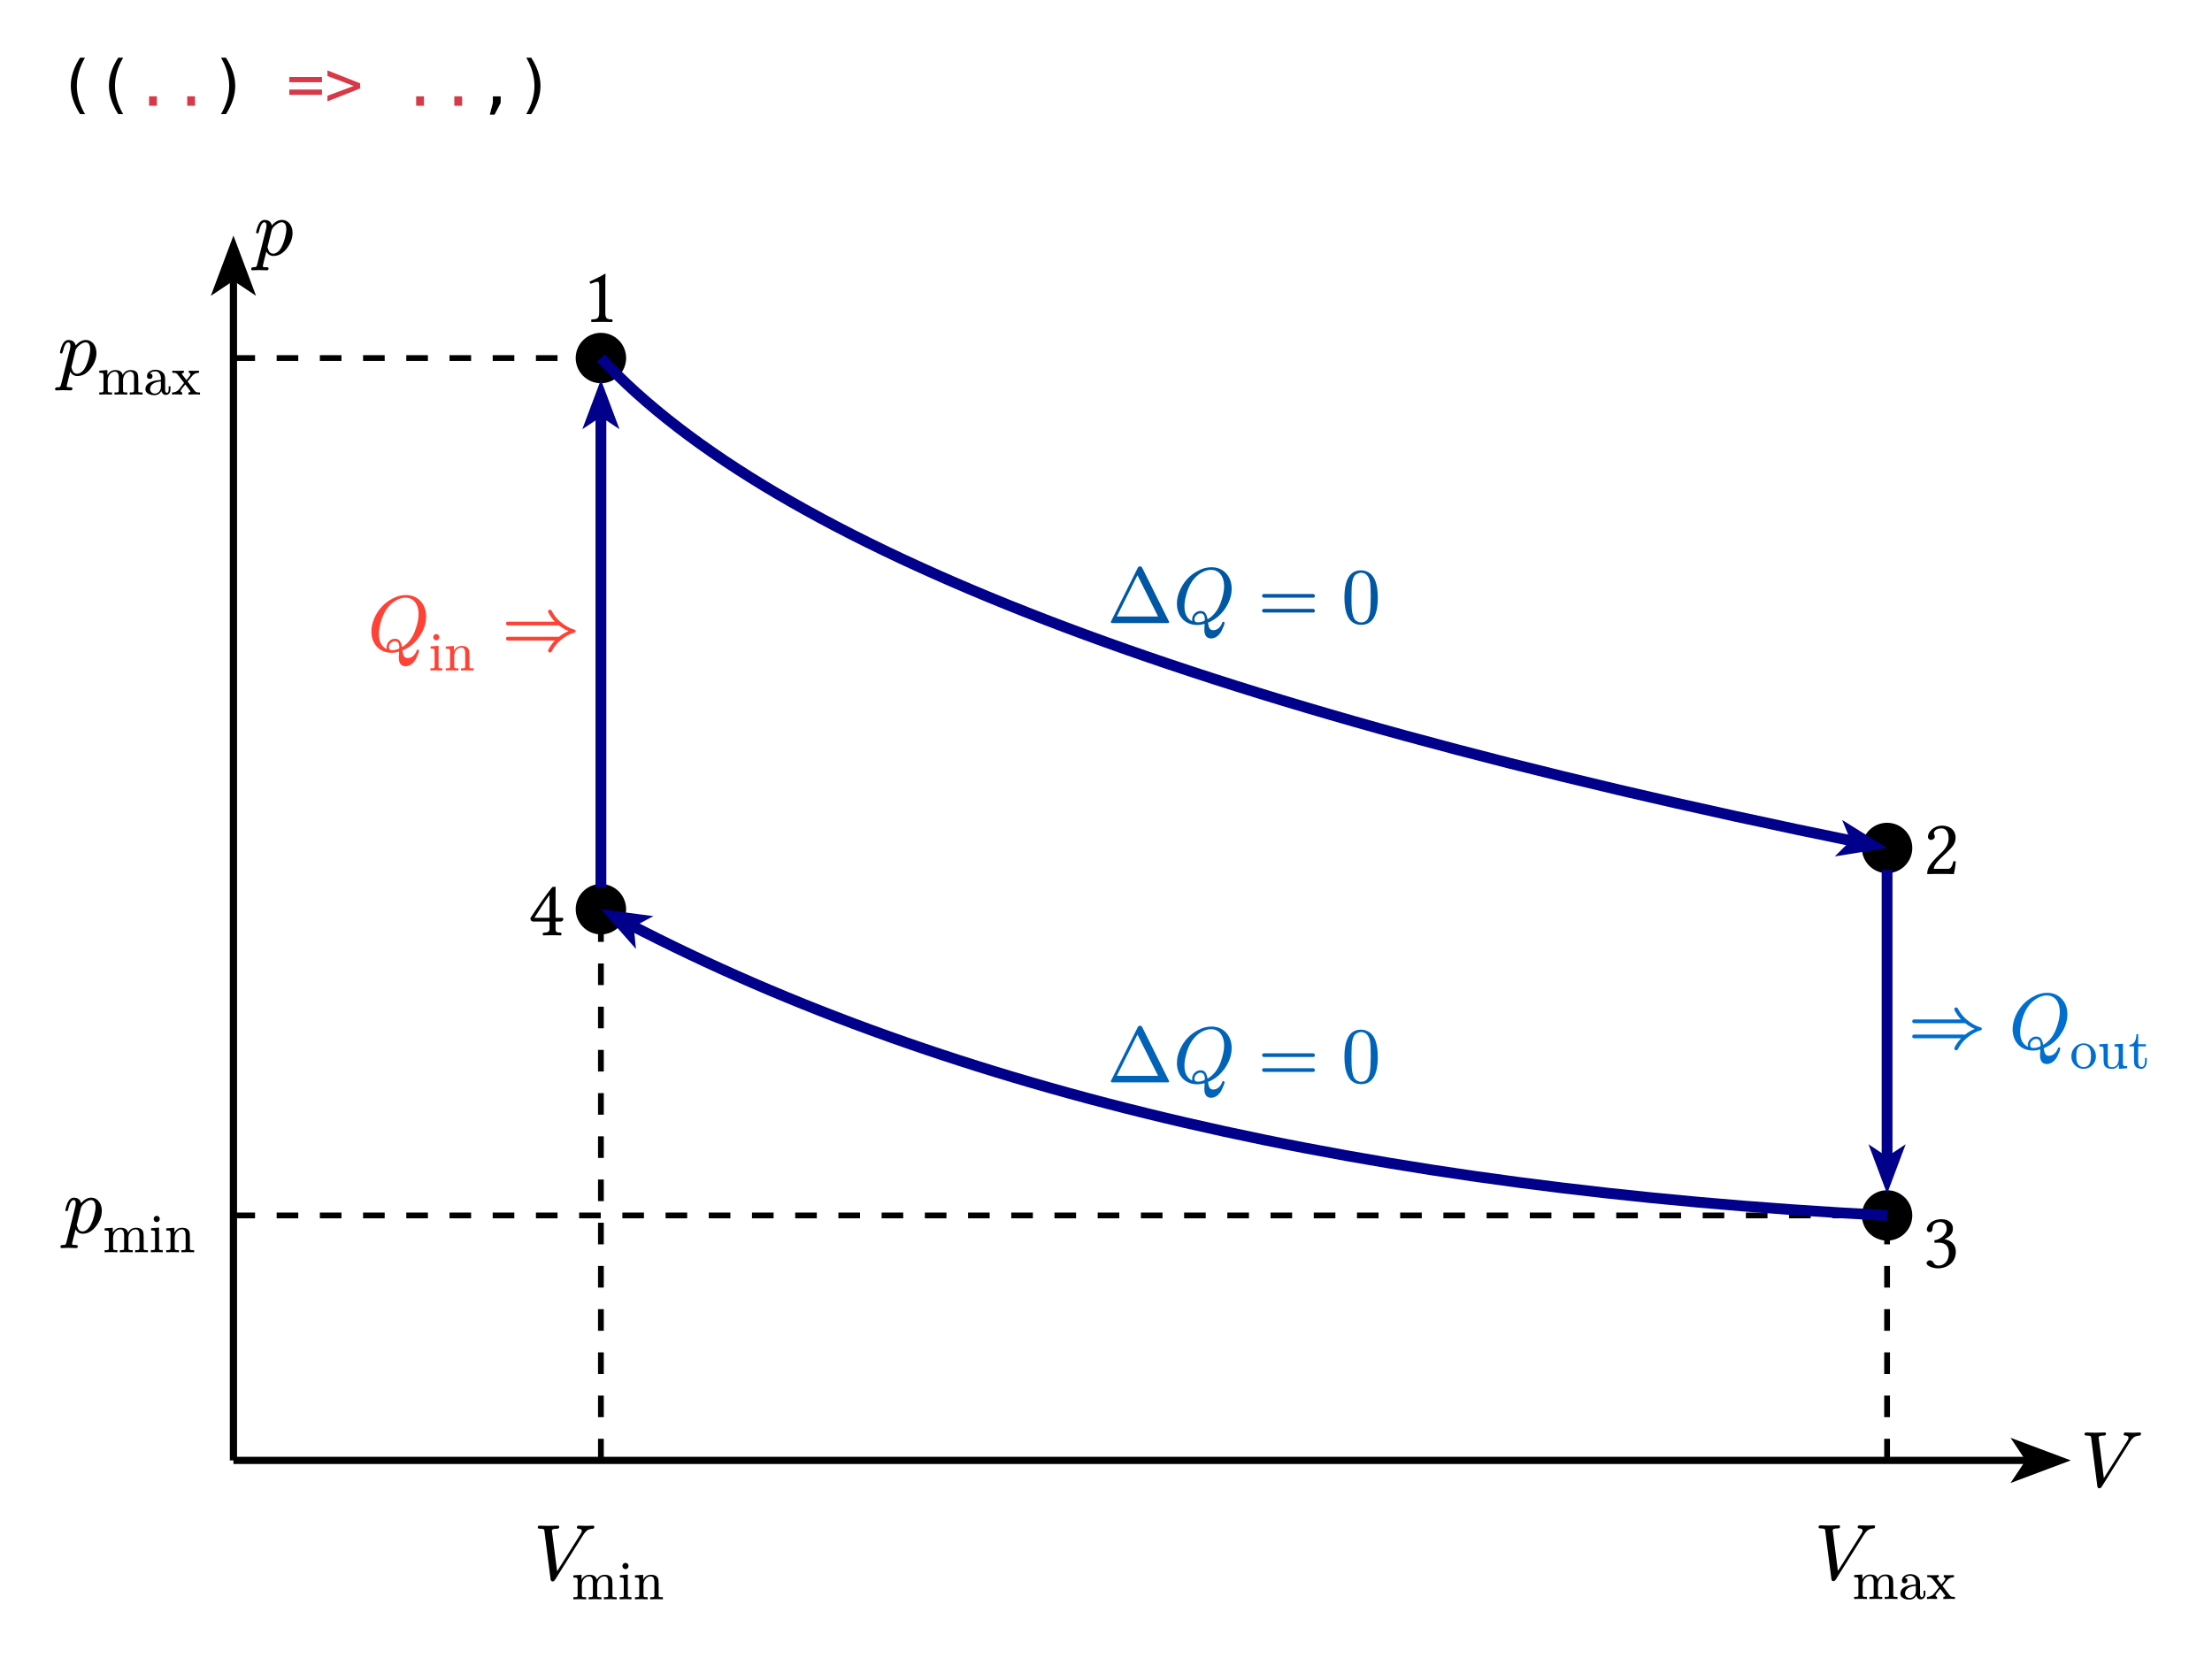
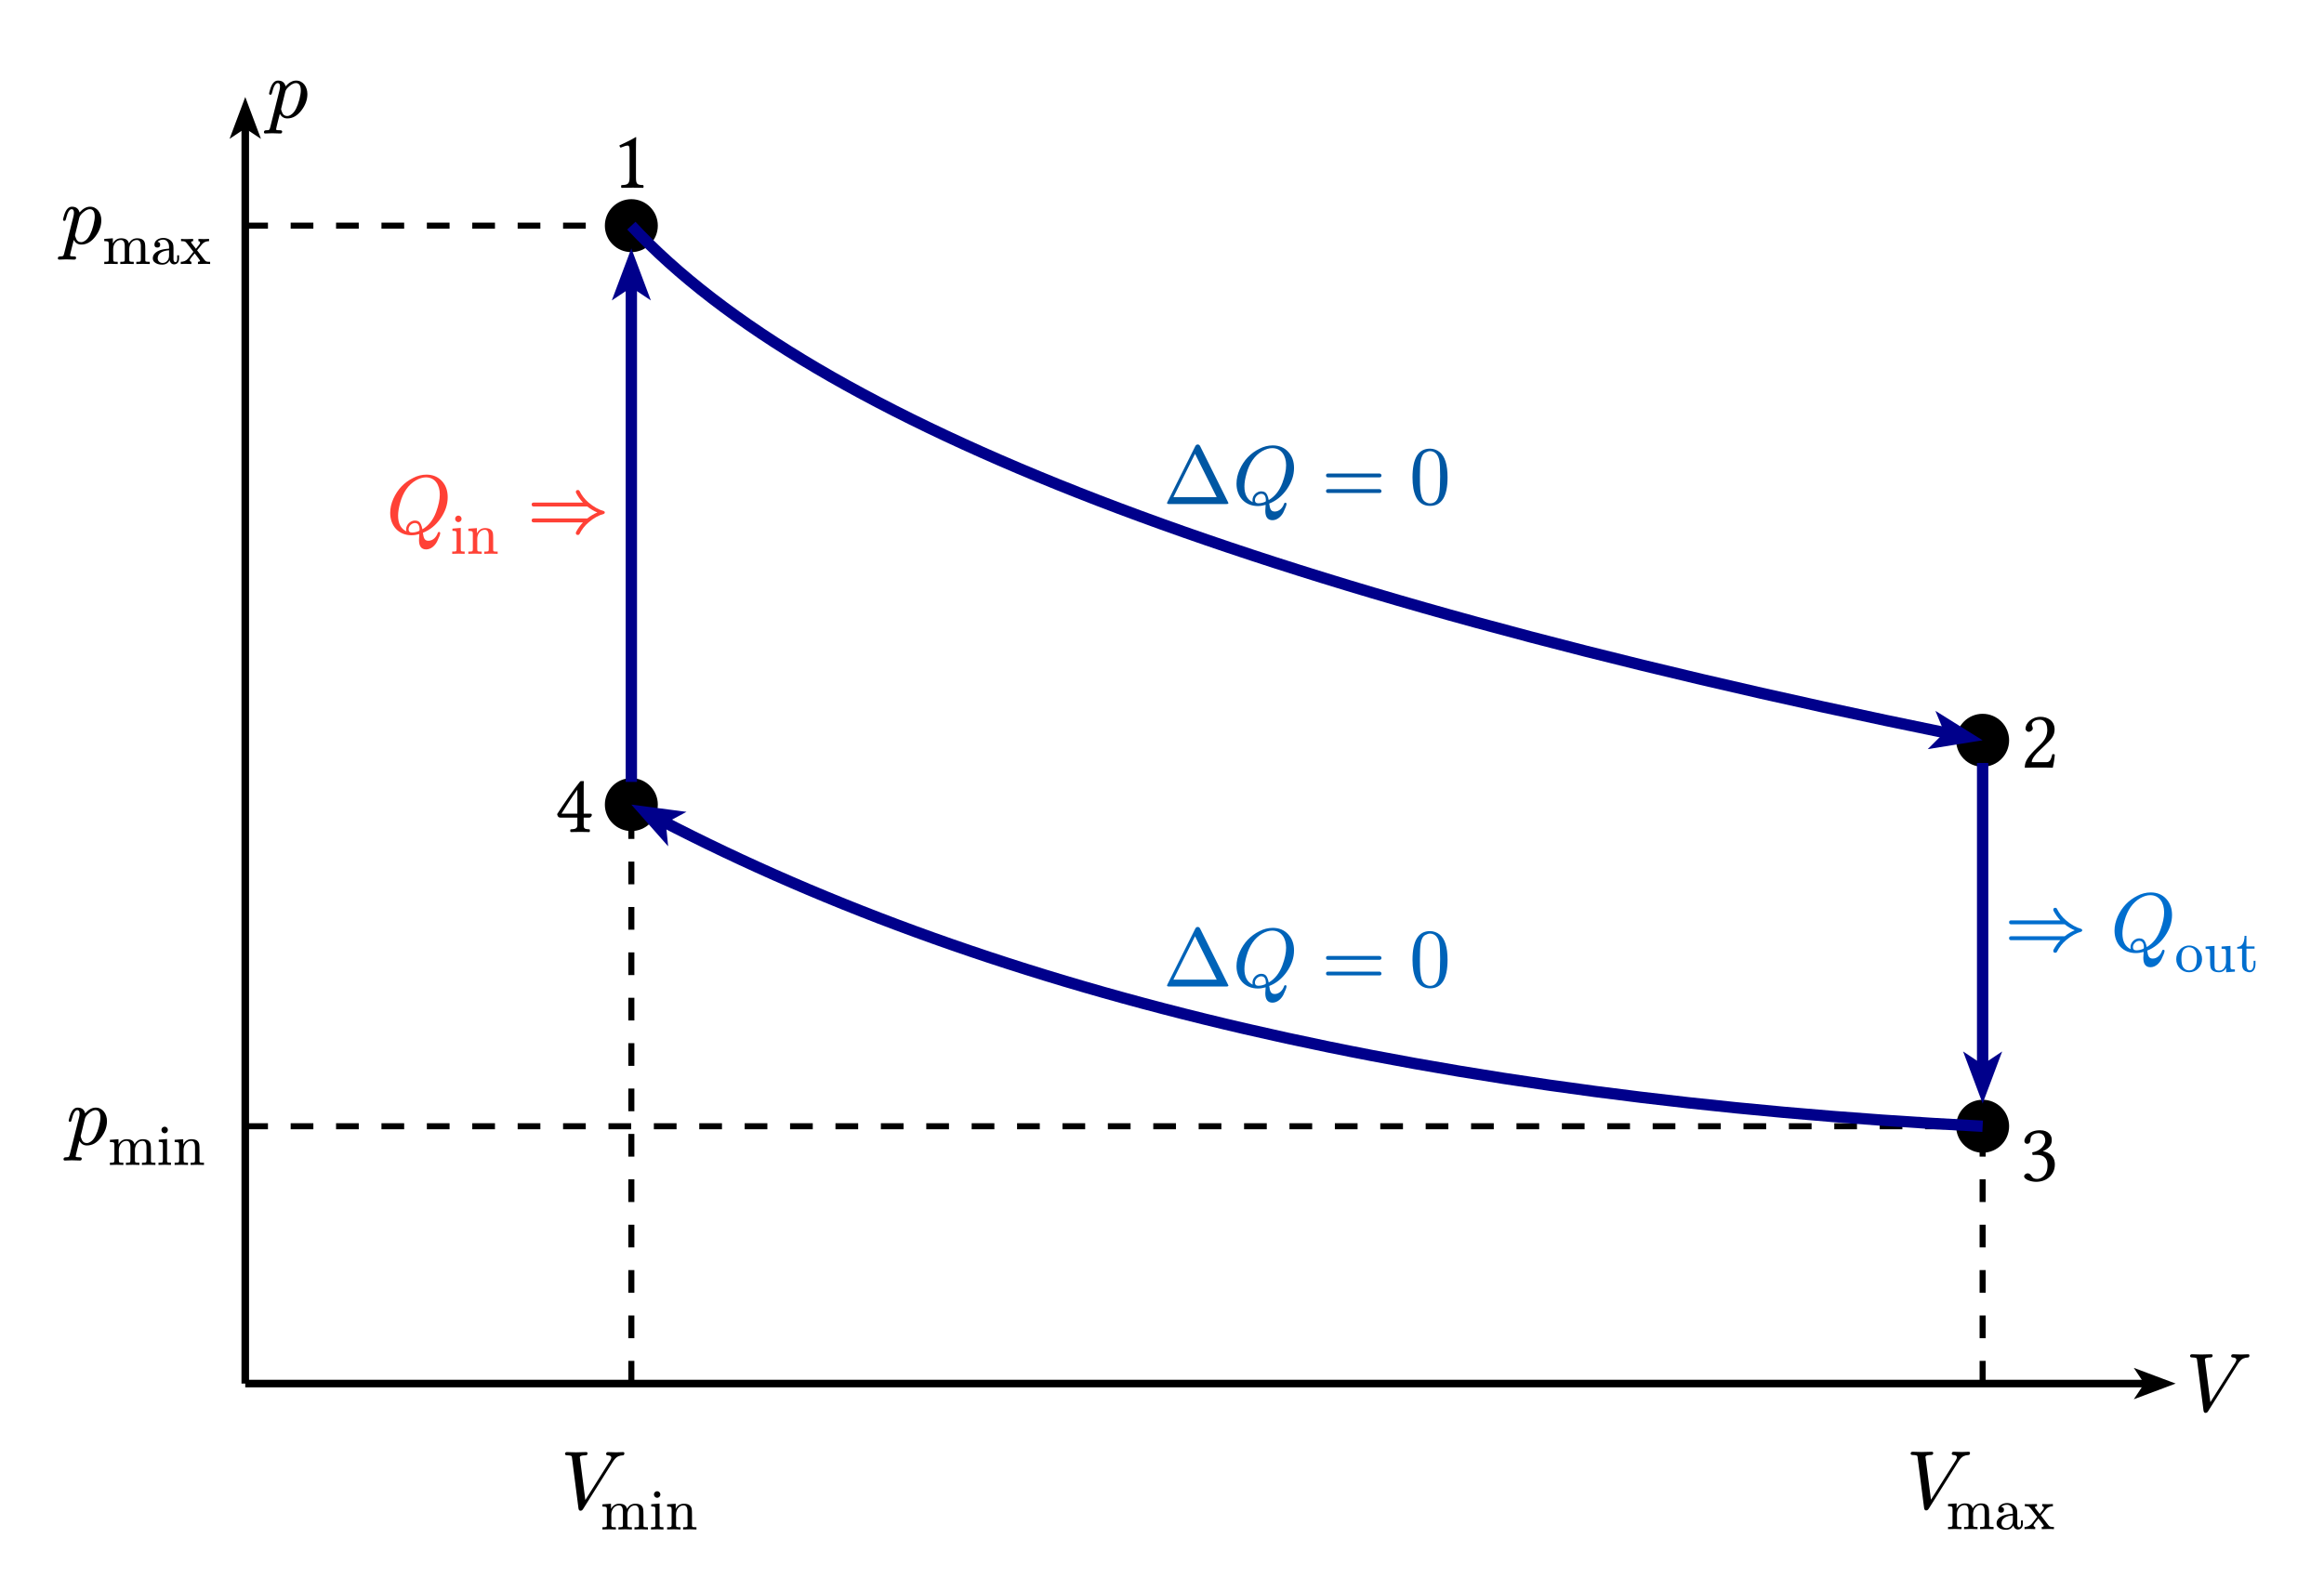
- <svg xmlns="http://www.w3.org/2000/svg" xmlns:xlink="http://www.w3.org/1999/xlink" width="409.51" height="306.825" viewBox="0 0 307.133 230.119">
-   <g transform="matrix(1 0 0 -1 8 14.686)">
-     <use xlink:href="#a" />
-     <use xlink:href="#a" x="5.298" />
+ <svg xmlns="http://www.w3.org/2000/svg" xmlns:xlink="http://www.w3.org/1999/xlink" width="409.51" height="280.31" viewBox="0 0 307.133 210.233">
+   <path fill="none" stroke="#000" d="M32.413 182.903V16.372" />
+   <path stroke="#000" d="m32.413 14.248-1.063 2.834 1.063-.709 1.063.71z" />
+   <path fill="none" d="M35.233 8h5.698v9.647h-5.698z" />
+   <use xlink:href="#a" transform="matrix(1 0 0 -1 35.233 15.513)" />
+   <path fill="none" stroke="#000" d="M32.413 182.902H283.98" />
+   <path stroke="#000" d="m286.107 182.902-2.835-1.063.709 1.063-.709 1.063z" />
+   <path fill="none" d="M288.816 179.025h8.767v7.755h-8.767z" />
+   <use xlink:href="#b" transform="matrix(1 0 0 -1 288.816 186.538)" />
+   <path fill="none" stroke="#000" stroke-dasharray="3 3" stroke-width=".8" d="M32.413 29.831h51.023m0 153.071V29.832" />
+   <path fill="none" d="M8 24.674h20.479v10.315H8z" />
+   <use xlink:href="#a" transform="matrix(1 0 0 -1 8 32.187)" />
+   <g transform="matrix(1 0 0 -1 13.533 34.904)">
+     <use xlink:href="#c" />
+     <use xlink:href="#d" x="6.414" />
+     <use xlink:href="#e" x="10.264" />
  </g>
-   <g fill="#d73948" transform="matrix(1 0 0 -1 18.596 14.686)">
-     <use xlink:href="#b" />
-     <use xlink:href="#b" x="5.298" />
+   <path fill="none" d="M74.054 191.96h18.765v10.23H74.054z" />
+   <use xlink:href="#b" transform="matrix(1 0 0 -1 74.054 199.473)" />
+   <g transform="matrix(1 0 0 -1 79.367 202.19)">
+     <use xlink:href="#c" />
+     <use xlink:href="#f" x="6.414" />
+     <use xlink:href="#g" x="8.555" />
  </g>
-   <use xlink:href="#c" transform="matrix(1 0 0 -1 29.192 14.686)" />
-   <g fill="#d73948" transform="matrix(1 0 0 -1 39.788 14.686)">
-     <use xlink:href="#d" />
-     <use xlink:href="#e" x="5.298" />
+   <path fill="none" stroke="#000" stroke-dasharray="3 3" stroke-width=".8" d="M32.413 148.886h229.606m0 34.016v-34.016" />
+   <path fill="none" d="M8.747 143.771h18.985v10.23H8.747z" />
+   <use xlink:href="#a" transform="matrix(1 0 0 -1 8.747 151.284)" />
+   <g transform="matrix(1 0 0 -1 14.28 154.001)">
+     <use xlink:href="#c" />
+     <use xlink:href="#f" x="6.414" />
+     <use xlink:href="#g" x="8.555" />
  </g>
-   <g fill="#d73948" transform="matrix(1 0 0 -1 55.682 14.686)">
-     <use xlink:href="#b" />
-     <use xlink:href="#b" x="5.298" />
+   <path fill="none" d="M251.89 191.918h20.258v10.315H251.89z" />
+   <use xlink:href="#b" transform="matrix(1 0 0 -1 251.89 199.431)" />
+   <g transform="matrix(1 0 0 -1 257.203 202.148)">
+     <use xlink:href="#c" />
+     <use xlink:href="#d" x="6.414" />
+     <use xlink:href="#e" x="10.264" />
  </g>
-   <g transform="matrix(1 0 0 -1 66.279 14.686)">
+   <path stroke="#000" d="M83.436 26.831c-1.655 0-3 1.345-3 3s1.345 3 3 3 3-1.344 3-3-1.344-3-3-3Zm178.583 68.032c-1.655 0-3 1.345-3 3s1.345 3 3 3 3-1.345 3-3-1.345-3-3-3Zm0 51.023c-1.655 0-3 1.345-3 3s1.345 3 3 3 3-1.344 3-3-1.345-3-3-3ZM83.436 103.367c-1.655 0-3 1.344-3 3s1.345 3 3 3 3-1.345 3-3-1.344-3-3-3Z" />
+   <path fill="none" d="M80.879 17.571h5.115v12.26h-5.115z" />
+   <use xlink:href="#h" transform="matrix(1 0 0 -1 80.879 24.81)" />
+   <path fill="none" d="M262.019 94.233h10.115v7.26h-10.115z" />
+   <use xlink:href="#i" transform="matrix(1 0 0 -1 267.019 101.47)" />
+   <path fill="none" d="M262.019 148.886h10.115v7.348h-10.115z" />
+   <use xlink:href="#j" transform="matrix(1 0 0 -1 267.019 156.124)" />
+   <path fill="none" d="M73.321 102.737h10.115v7.26H73.321z" />
+   <use xlink:href="#k" transform="matrix(1 0 0 -1 73.321 109.975)" />
+   <path fill="none" stroke="#00008b" stroke-width="1.5" d="M83.436 29.831q36.295 39.087 174.328 67.174" />
+   <path stroke="#00008b" stroke-width="1.5" d="m259.925 97.441-2.569-1.602.485 1.182-.905.902z" />
+   <path fill="none" d="M153.711 59.121h38.033v14.647h-38.033z" />
+   <use xlink:href="#l" fill="#0057a3" transform="matrix(1 0 0 -1 153.711 66.634)" />
+   <use xlink:href="#m" fill="#0057a3" transform="matrix(1 0 0 -1 162.874 66.634)" />
+   <use xlink:href="#n" fill="#0057a3" transform="matrix(1 0 0 -1 174.63 66.634)" />
+   <use xlink:href="#o" fill="#0057a3" transform="matrix(1 0 0 -1 186.244 66.634)" />
+   <path fill="none" stroke="#00008b" stroke-width="1.5" d="M262.019 100.863v40.762" />
+   <path stroke="#00008b" stroke-width="1.5" d="m262.019 143.75 1.063-2.834-1.063.709-1.063-.71z" />
+   <path fill="none" d="M264.854 118.217h34.279v10.315h-34.28z" />
+   <use xlink:href="#p" fill="#006ece" transform="matrix(1 0 0 -1 264.854 125.73)" />
+   <use xlink:href="#m" fill="#006ece" transform="matrix(1 0 0 -1 278.91 125.73)" />
+   <g fill="#006ece" transform="matrix(1 0 0 -1 287.39 128.447)">
+     <use xlink:href="#q" />
+     <use xlink:href="#r" x="3.85" />
+     <use xlink:href="#s" x="8.131" />
+   </g>
+   <path fill="none" stroke="#00008b" stroke-width="1.5" d="M262.019 148.886q-107.536-5.514-174.84-40.532" />
+   <path stroke="#00008b" stroke-width="1.5" d="m85.321 107.371 2.003 2.27-.126-1.27 1.125-.606z" />
+   <path fill="none" d="M153.711 122.9h38.033v14.648h-38.033z" />
+   <use xlink:href="#l" fill="#0063b8" transform="matrix(1 0 0 -1 153.711 130.414)" />
+   <use xlink:href="#m" fill="#0063b8" transform="matrix(1 0 0 -1 162.874 130.414)" />
+   <use xlink:href="#n" fill="#0063b8" transform="matrix(1 0 0 -1 174.63 130.414)" />
+   <use xlink:href="#o" fill="#0063b8" transform="matrix(1 0 0 -1 186.244 130.414)" />
+   <path fill="none" stroke="#00008b" stroke-width="1.5" d="M83.436 103.367V37.093" />
+   <path stroke="#00008b" stroke-width="1.5" d="m83.436 34.967-1.063 2.835 1.063-.709 1.063.709z" />
+   <path fill="none" d="M51.027 62.984h29.575v10.23H51.027z" />
+   <use xlink:href="#m" fill="#ff4136" transform="matrix(1 0 0 -1 51.027 70.497)" />
+   <g fill="#ff4136" transform="matrix(1 0 0 -1 59.508 73.214)">
    <use xlink:href="#f" />
-     <use xlink:href="#c" x="5.298" />
+     <use xlink:href="#g" x="2.141" />
  </g>
-   <path fill="none" stroke="#000" d="M32.413 202.788V38.385" />
-   <path stroke="#000" d="m32.413 34.133-2.126 5.67 2.126-1.418 2.126 1.418z" />
-   <path fill="none" d="M35.233 27.886h5.698v9.647h-5.698z" />
-   <use xlink:href="#g" transform="matrix(1 0 0 -1 35.233 35.399)" />
-   <path fill="none" stroke="#000" d="M32.413 202.788h249.442" />
-   <path stroke="#000" d="m286.107 202.788-5.67-2.126 1.418 2.126-1.418 2.126z" />
-   <path fill="none" d="M288.816 198.91h8.767v7.756h-8.767z" />
-   <use xlink:href="#h" transform="matrix(1 0 0 -1 288.816 206.424)" />
-   <path fill="none" stroke="#000" stroke-dasharray="3 3" stroke-width=".8" d="M32.413 49.717h51.023m0 153.071V49.718" />
-   <path fill="none" d="M8 44.56h20.479v10.315H8z" />
-   <use xlink:href="#g" transform="matrix(1 0 0 -1 8 52.073)" />
-   <g transform="matrix(1 0 0 -1 13.533 54.79)">
-     <use xlink:href="#i" />
-     <use xlink:href="#j" x="6.414" />
-     <use xlink:href="#k" x="10.264" />
-   </g>
-   <path fill="none" d="M74.054 211.846h18.765v10.23H74.054z" />
-   <use xlink:href="#h" transform="matrix(1 0 0 -1 74.054 219.36)" />
-   <g transform="matrix(1 0 0 -1 79.367 222.076)">
-     <use xlink:href="#i" />
-     <use xlink:href="#l" x="6.414" />
-     <use xlink:href="#m" x="8.555" />
-   </g>
-   <path fill="none" stroke="#000" stroke-dasharray="3 3" stroke-width=".8" d="M32.413 168.772h229.606m0 34.016v-34.016" />
-   <path fill="none" d="M8.747 163.657h18.985v10.23H8.747z" />
-   <use xlink:href="#g" transform="matrix(1 0 0 -1 8.747 171.17)" />
-   <g transform="matrix(1 0 0 -1 14.28 173.887)">
-     <use xlink:href="#i" />
-     <use xlink:href="#l" x="6.414" />
-     <use xlink:href="#m" x="8.555" />
-   </g>
-   <path fill="none" d="M251.89 211.804h20.258v10.315H251.89z" />
-   <use xlink:href="#h" transform="matrix(1 0 0 -1 251.89 219.317)" />
-   <g transform="matrix(1 0 0 -1 257.203 222.034)">
-     <use xlink:href="#i" />
-     <use xlink:href="#j" x="6.414" />
-     <use xlink:href="#k" x="10.264" />
-   </g>
-   <path stroke="#000" d="M83.436 46.717c-1.655 0-3 1.345-3 3s1.345 3 3 3 3-1.344 3-3-1.344-3-3-3Zm178.583 68.032c-1.655 0-3 1.344-3 3s1.345 3 3 3 3-1.345 3-3-1.345-3-3-3Zm0 51.023c-1.655 0-3 1.345-3 3s1.345 3 3 3 3-1.344 3-3-1.345-3-3-3ZM83.436 123.253c-1.655 0-3 1.344-3 3s1.345 3 3 3 3-1.345 3-3-1.344-3-3-3Z" />
-   <path fill="none" d="M80.879 37.457h5.115v12.26h-5.115z" />
-   <use xlink:href="#n" transform="matrix(1 0 0 -1 80.879 44.695)" />
-   <path fill="none" d="M262.019 114.119h10.115v7.26h-10.115z" />
-   <use xlink:href="#o" transform="matrix(1 0 0 -1 267.019 121.357)" />
-   <path fill="none" d="M262.019 168.772h10.115v7.348h-10.115z" />
-   <use xlink:href="#p" transform="matrix(1 0 0 -1 267.019 176.01)" />
-   <path fill="none" d="M73.321 122.623h10.115v7.26H73.321z" />
-   <use xlink:href="#q" transform="matrix(1 0 0 -1 73.321 129.86)" />
-   <path fill="none" stroke="#00008b" stroke-width="1.5" d="M83.436 49.717q36.295 39.087 174.328 67.174" />
-   <path stroke="#00008b" stroke-width="1.5" d="m259.925 117.327-2.569-1.602.485 1.182-.905.902z" />
-   <path fill="none" d="M153.711 79.007h38.033v14.647h-38.033z" />
-   <use xlink:href="#r" fill="#0057a3" transform="matrix(1 0 0 -1 153.711 86.52)" />
-   <use xlink:href="#s" fill="#0057a3" transform="matrix(1 0 0 -1 162.874 86.52)" />
-   <use xlink:href="#t" fill="#0057a3" transform="matrix(1 0 0 -1 174.63 86.52)" />
-   <use xlink:href="#u" fill="#0057a3" transform="matrix(1 0 0 -1 186.244 86.52)" />
-   <path fill="none" stroke="#00008b" stroke-width="1.5" d="M262.019 120.749v40.761" />
-   <path stroke="#00008b" stroke-width="1.5" d="m262.019 163.636 1.063-2.834-1.063.708-1.063-.708z" />
-   <path fill="none" d="M264.854 138.103h34.279v10.315h-34.28z" />
-   <use xlink:href="#v" fill="#006ece" transform="matrix(1 0 0 -1 264.854 145.616)" />
-   <use xlink:href="#s" fill="#006ece" transform="matrix(1 0 0 -1 278.91 145.616)" />
-   <g fill="#006ece" transform="matrix(1 0 0 -1 287.39 148.333)">
-     <use xlink:href="#w" />
-     <use xlink:href="#x" x="3.85" />
-     <use xlink:href="#y" x="8.131" />
-   </g>
-   <path fill="none" stroke="#00008b" stroke-width="1.5" d="M262.019 168.772q-107.536-5.514-174.84-40.532" />
-   <path stroke="#00008b" stroke-width="1.5" d="m85.321 127.257 2.003 2.27-.126-1.27 1.125-.606z" />
-   <path fill="none" d="M153.711 142.787h38.033v14.647h-38.033z" />
-   <use xlink:href="#r" fill="#0063b8" transform="matrix(1 0 0 -1 153.711 150.3)" />
-   <use xlink:href="#s" fill="#0063b8" transform="matrix(1 0 0 -1 162.874 150.3)" />
-   <use xlink:href="#t" fill="#0063b8" transform="matrix(1 0 0 -1 174.63 150.3)" />
-   <use xlink:href="#u" fill="#0063b8" transform="matrix(1 0 0 -1 186.244 150.3)" />
-   <path fill="none" stroke="#00008b" stroke-width="1.5" d="M83.436 123.253V56.979" />
-   <path stroke="#00008b" stroke-width="1.5" d="m83.436 54.853-1.063 2.835 1.063-.709 1.063.709z" />
-   <path fill="none" d="M51.027 82.87h29.575V93.1H51.027z" />
-   <use xlink:href="#s" fill="#ff4136" transform="matrix(1 0 0 -1 51.027 90.383)" />
-   <g fill="#ff4136" transform="matrix(1 0 0 -1 59.508 93.1)">
-     <use xlink:href="#l" />
-     <use xlink:href="#m" x="2.141" />
-   </g>
-   <use xlink:href="#v" fill="#ff4136" transform="matrix(1 0 0 -1 69.602 90.383)" />
+   <use xlink:href="#p" fill="#ff4136" transform="matrix(1 0 0 -1 69.602 70.497)" />
  <defs>
    <symbol id="a" overflow="visible">
-       <path d="M3.803 6.677q-.572-.98-.853-1.953t-.282-1.961q0-.984.282-1.96.281-.975.853-1.963h-.688Q2.466-.138 2.148.83T1.83 2.763q0 .958.318 1.93.318.97.967 1.984z" />
+       <path d="M3.905 4.862c-.484 0-.946-.253-1.397-.759-.121.506-.462.759-1.001.759-.451 0-.781-.363-1.012-1.078-.11-.363-.165-.572-.165-.638 0-.099.055-.154.176-.154.055 0 .088.011.121.033a.8.8 0 0 1 .099.253c.198.836.451 1.254.748 1.254.198 0 .297-.154.297-.451 0-.165-.022-.352-.077-.55L.484-1.298c-.099-.363-.11-.407-.539-.407-.198 0-.297-.088-.297-.253 0-.121.066-.176.187-.176.165 0 .737.033.902.033.209 0 .869-.033 1.078-.033.165 0 .242.088.242.264 0 .11-.099.165-.308.165-.198 0-.495-.011-.495.121 0 .143.451 1.87.495 2.057.22-.407.55-.616.99-.616.715 0 1.342.363 1.892 1.1.506.671.759 1.386.759 2.123 0 .957-.572 1.782-1.485 1.782m-.033-.33c.429 0 .649-.33.649-.979 0-.297-.066-.693-.187-1.188-.253-.957-.572-1.584-.957-1.903-.231-.187-.44-.286-.649-.286-.319 0-.539.143-.66.44-.099.231-.154.396-.154.484l.561 2.299c.055.242.253.495.561.748s.583.385.836.385" />
    </symbol>
    <symbol id="b" overflow="visible">
-       <path d="M2.101 1.31h1.083V0H2.101z" />
+       <path d="M7.381 7.48c-.209 0-.869.033-1.078.033-.165 0-.253-.088-.253-.253 0-.11.077-.165.22-.176.308-.011.462-.121.462-.308 0-.099-.055-.231-.154-.396L3.3 1.177l-.726 5.632c0 .187.231.275.704.275.22 0 .319.077.319.264q0 .165-.198.165c-.242 0-1.1-.033-1.342-.033-.22 0-.968.033-1.188.033-.165 0-.253-.088-.253-.253 0-.121.11-.176.319-.176.187 0 .319-.022.407-.044.176-.055.165-.077.198-.286l.858-6.71c.033-.187.121-.286.264-.286s.253.077.341.22l3.916 6.226c.253.396.495.649.737.748.165.077.374.121.616.132.121.011.176.088.187.253.011.121-.055.176-.187.176-.165 0-.726-.033-.891-.033" />
    </symbol>
    <symbol id="c" overflow="visible">
-       <path d="M1.495 6.677h.688q.649-1.014.967-1.985.318-.97.318-1.93 0-.966-.318-1.937T2.183-1.16h-.688q.572.997.853 1.972.282.976.282 1.95 0 .98-.282 1.956-.281.975-.853 1.96" />
+       <path d="M2.426 3.18q.53.002.53-.816V.608c0-.146-.022-.238-.076-.27-.054-.03-.231-.045-.516-.045V0l.893.023L4.143 0v.293q-.428 0-.509.046c-.054.03-.084.123-.084.27v1.385c0 .616.4 1.186.993 1.186.362 0 .539-.27.539-.816V.608q-.001-.22-.085-.27c-.054-.03-.23-.045-.516-.045V0l.894.023L6.26 0v.293c-.246 0-.408.007-.485.03-.077.024-.108.077-.108.17v1.44q-.002.543-.038.762c-.077.47-.424.708-1.032.708-.485 0-.847-.223-1.094-.677-.107.454-.446.677-1.024.677q-.73 0-1.1-.693v.693L.245 3.32v-.293q.417 0 .509-.07c.061-.045.084-.145.084-.323V.608Q.837.388.755.338.674.294.246.294V0l.894.023L2.025 0v.293c-.285 0-.462.015-.516.046-.054.03-.084.123-.084.27v1.385c0 .624.408 1.186 1 1.186" />
    </symbol>
    <symbol id="d" overflow="visible">
-       <path d="M.378 2.252H4.92v-.74H.378zm0 1.744H4.92v-.73H.378z" />
+       <path d="M3.72.7v.455h-.247V.701c0-.3-.085-.455-.247-.455-.154 0-.246.193-.246.347V2.11q-.001.403-.085.608c-.185.454-.716.732-1.255.732-.593 0-1.178-.332-1.178-.886q.001-.383.385-.385c.254 0 .377.123.377.377 0 .224-.115.355-.354.378q.257.29.755.292c.477 0 .77-.439.77-.94v-.253q-.899-.058-1.37-.277c-.517-.24-.779-.57-.779-1.01Q.248.445.47.247c.246-.223.585-.33 1.016-.33.454 0 .778.192.978.585.054-.293.27-.547.6-.547.409 0 .655.323.655.747M1.54.14C1.186.139.893.4.893.755c0 .716.747 1.024 1.502 1.062v-.731c0-.516-.34-.947-.855-.947" />
    </symbol>
    <symbol id="e" overflow="visible">
-       <path d="M.378 4.13v.781L4.92 3.115v-.713L.378.606v.786L4.03 2.754z" />
+       <path d="M3.219.023q.267.012.754-.023v.293c-.408 0-.562.007-.724.223l-1 1.294q.494.612.677.831c.216.247.516.377.909.385v.293a11 11 0 0 0-1.41 0v-.293q.222-.023.224-.208c0-.07-.039-.154-.108-.246l-.447-.555-.57.732c-.038.054-.061.092-.061.115q.002.15.27.162v.293l-.855-.023Q.58 3.284.13 3.319v-.293c.277 0 .454-.023.531-.061q.115-.058.37-.393l.731-.955A42 42 0 0 0 1.07.739Q.703.292.092.293V0c.285.023.5.03.663.023L1.5 0v.293Q1.284.327 1.286.5c0 .03.008.069.023.107.046.1.254.362.624.801l.554-.724c.085-.107.131-.184.154-.23q0-.15-.277-.162V0Z" />
    </symbol>
    <symbol id="f" overflow="visible">
-       <path d="M2.157 1.302H3.24v-.89l-.847-1.645h-.661L2.157.413z" />
+       <path d="M1.494 4.628a.434.434 0 0 1-.424.43.44.44 0 0 1-.43-.43c0-.231.192-.44.423-.44.238 0 .43.201.43.44M1.1.023 1.9 0v.3c-.253 0-.407.016-.453.047-.047.03-.062.115-.062.254v2.826l-1.1-.093v-.292c.254 0 .416-.024.47-.062q.078-.058.077-.323V.608Q.833.388.755.338C.7.309.53.3.255.3V0Z" />
    </symbol>
    <symbol id="g" overflow="visible">
-       <path d="M3.905 4.862c-.484 0-.946-.253-1.397-.759-.121.506-.462.759-1.001.759-.451 0-.781-.363-1.012-1.078-.11-.363-.165-.572-.165-.638 0-.099.055-.154.176-.154.055 0 .088.011.121.033a.8.8 0 0 1 .099.253c.198.836.451 1.254.748 1.254.198 0 .297-.154.297-.451 0-.165-.022-.352-.077-.55L.484-1.298c-.099-.363-.11-.407-.539-.407-.198 0-.297-.088-.297-.253 0-.121.066-.176.187-.176.165 0 .737.033.902.033.209 0 .869-.033 1.078-.033.165 0 .242.088.242.264 0 .11-.099.165-.308.165-.198 0-.495-.011-.495.121 0 .143.451 1.87.495 2.057.22-.407.55-.616.99-.616.715 0 1.342.363 1.892 1.1.506.671.759 1.386.759 2.123 0 .957-.572 1.782-1.485 1.782m-.033-.33c.429 0 .649-.33.649-.979 0-.297-.066-.693-.187-1.188-.253-.957-.572-1.584-.957-1.903-.231-.187-.44-.286-.649-.286-.319 0-.539.143-.66.44-.099.231-.154.396-.154.484l.561 2.299c.055.242.253.495.561.748s.583.385.836.385" />
+       <path d="M2.418 3.18q.521.002.523-.816V.608q.002-.22-.077-.27-.08-.045-.508-.045V0l.886.023L4.12 0v.293c-.247 0-.409.007-.486.03-.077.024-.107.077-.107.17v1.44q.002.543-.031.762c-.077.47-.424.708-1.032.708q-.727 0-1.086-.693v.693L.246 3.32v-.293q.417 0 .509-.07c.061-.045.084-.145.084-.323V.608Q.837.388.755.338.674.294.246.294V0l.886.023L2.01 0v.293c-.285 0-.447.015-.5.046-.055.03-.085.123-.085.27v1.385c0 .624.392 1.186.993 1.186" />
    </symbol>
    <symbol id="h" overflow="visible">
-       <path d="M7.381 7.48c-.209 0-.869.033-1.078.033-.165 0-.253-.088-.253-.253 0-.11.077-.165.22-.176.308-.011.462-.121.462-.308 0-.099-.055-.231-.154-.396L3.3 1.177l-.726 5.632c0 .187.231.275.704.275.22 0 .319.077.319.264q0 .165-.198.165c-.242 0-1.1-.033-1.342-.033-.22 0-.968.033-1.188.033-.165 0-.253-.088-.253-.253 0-.121.11-.176.319-.176.187 0 .319-.022.407-.044.176-.055.165-.077.198-.286l.858-6.71c.033-.187.121-.286.264-.286s.253.077.341.22l3.916 6.226c.253.396.495.649.737.748.165.077.374.121.616.132.121.011.176.088.187.253.011.121-.055.176-.187.176-.165 0-.726-.033-.891-.033" />
+       <path d="M3.168 1.342v3.817c0 .66.011 1.331.033 1.474 0 .055-.022.055-.066.055-.605-.374-1.188-.649-2.156-1.1.022-.121.066-.231.165-.297.506.209.748.275.957.275.187 0 .22-.264.22-.638V1.342c0-.913-.297-.968-1.067-1.001-.066-.066-.066-.297 0-.363.539.011.935.022 1.529.022.528 0 .792-.011 1.342-.022.066.066.066.297 0 .363-.77.033-.957.088-.957 1.001" />
    </symbol>
    <symbol id="i" overflow="visible">
-       <path d="M2.426 3.18q.53.002.53-.816V.608c0-.146-.022-.238-.076-.27-.054-.03-.231-.045-.516-.045V0l.893.023L4.143 0v.293q-.428 0-.509.046c-.054.03-.084.123-.084.27v1.385c0 .616.4 1.186.993 1.186.362 0 .539-.27.539-.816V.608q-.001-.22-.085-.27c-.054-.03-.23-.045-.516-.045V0l.894.023L6.26 0v.293c-.246 0-.408.007-.485.03-.077.024-.108.077-.108.17v1.44q-.002.543-.038.762c-.077.47-.424.708-1.032.708-.485 0-.847-.223-1.094-.677-.107.454-.446.677-1.024.677q-.73 0-1.1-.693v.693L.245 3.32v-.293q.417 0 .509-.07c.061-.045.084-.145.084-.323V.608Q.837.388.755.338.674.294.246.294V0l.894.023L2.025 0v.293c-.285 0-.462.015-.516.046-.054.03-.084.123-.084.27v1.385c0 .624.408 1.186 1 1.186" />
+       <path d="M.671 5.148c0-.231.209-.429.44-.429.187 0 .517.198.517.44 0 .088-.022.154-.044.231s-.088.176-.088.264c0 .275.286.671 1.089.671.396 0 .957-.275.957-1.331 0-.704-.253-1.276-.902-1.936l-.814-.803C.748 1.155.572.627.572-.022c0 0 .561.022.913.022H3.41c.352 0 .858-.022.858-.022.143.583.253 1.408.264 1.738-.066.055-.209.077-.319.055C4.026.99 3.839.715 3.443.715H1.485c0 .528.759 1.276.814 1.331L3.41 3.113c.627.605 1.1 1.089 1.1 1.925 0 1.188-.968 1.672-1.859 1.672-1.221 0-1.98-.902-1.98-1.562" />
    </symbol>
    <symbol id="j" overflow="visible">
-       <path d="M3.72.7v.455h-.247V.701c0-.3-.085-.455-.247-.455-.154 0-.246.193-.246.347V2.11q-.001.403-.085.608c-.185.454-.716.732-1.255.732-.593 0-1.178-.332-1.178-.886q.001-.383.385-.385c.254 0 .377.123.377.377 0 .224-.115.355-.354.378q.257.29.755.292c.477 0 .77-.439.77-.94v-.253q-.899-.058-1.37-.277c-.517-.24-.779-.57-.779-1.01Q.248.445.47.247c.246-.223.585-.33 1.016-.33.454 0 .778.192.978.585.054-.293.27-.547.6-.547.409 0 .655.323.655.747M1.54.14C1.186.139.893.4.893.755c0 .716.747 1.024 1.502 1.062v-.731c0-.516-.34-.947-.855-.947" />
+       <path d="M2.365 6.325c.473 0 .913-.286.913-.99 0-.55-.638-1.397-1.727-1.551l.055-.352c.187.022.385.022.528.022.627 0 1.441-.176 1.441-1.419 0-1.463-.979-1.76-1.364-1.76-.561 0-.66.253-.792.451-.11.154-.253.286-.473.286-.231 0-.462-.209-.462-.385 0-.44.924-.737 1.584-.737 1.309 0 2.475.847 2.475 2.299 0 1.199-.902 1.628-1.551 1.738l-.011.022c.902.429 1.155.88 1.155 1.463 0 .33-.077.594-.341.869-.242.242-.627.429-1.199.429C.979 6.71.517 5.654.517 5.291c0-.154.11-.374.374-.374.385 0 .429.363.429.572 0 .704.759.836 1.045.836" />
    </symbol>
    <symbol id="k" overflow="visible">
-       <path d="M3.219.023q.267.012.754-.023v.293c-.408 0-.562.007-.724.223l-1 1.294q.494.612.677.831c.216.247.516.377.909.385v.293a11 11 0 0 0-1.41 0v-.293q.222-.023.224-.208c0-.07-.039-.154-.108-.246l-.447-.555-.57.732c-.038.054-.061.092-.061.115q.002.15.27.162v.293l-.855-.023Q.58 3.284.13 3.319v-.293c.277 0 .454-.023.531-.061q.115-.058.37-.393l.731-.955A42 42 0 0 0 1.07.739Q.703.292.092.293V0c.285.023.5.03.663.023L1.5 0v.293Q1.284.327 1.286.5c0 .03.008.069.023.107.046.1.254.362.624.801l.554-.724c.085-.107.131-.184.154-.23q0-.15-.277-.162V0Z" />
+       <path d="M4.73 2.409h-.913v3.212c0 .55 0 .979.022 1.067l-.022.022h-.352c-.077 0-.132-.066-.176-.121C2.596 5.742 1.32 3.927.308 2.354c.033-.165.099-.462.429-.462h2.244V.88c0-.506-.418-.506-.891-.539-.066-.066-.066-.297 0-.363.352.011.792.022 1.298.022.429 0 .847-.011 1.199-.022.066.066.066.297 0 .363-.539.044-.77.022-.77.539v1.012h.759c.154 0 .319.209.319.341 0 .11-.044.176-.165.176M2.981 5.577V2.409H.88c.561.902 1.342 2.134 2.101 3.168" />
    </symbol>
    <symbol id="l" overflow="visible">
-       <path d="M1.494 4.628a.434.434 0 0 1-.424.43.44.44 0 0 1-.43-.43c0-.231.192-.44.423-.44.238 0 .43.201.43.44M1.1.023 1.9 0v.3c-.253 0-.407.016-.453.047-.047.03-.062.115-.062.254v2.826l-1.1-.093v-.292c.254 0 .416-.024.47-.062q.078-.058.077-.323V.608Q.833.388.755.338C.7.309.53.3.255.3V0Z" />
+       <path d="M8.349 0c.187 0 .286.044.286.143l-3.74 7.513c-.077.143-.176.22-.319.22s-.242-.077-.319-.22L.572.275C.539.198.517.154.517.132.517.044.616 0 .803 0ZM4.224 6.644 7.084.913h-5.72Z" />
    </symbol>
    <symbol id="m" overflow="visible">
-       <path d="M2.418 3.18q.521.002.523-.816V.608q.002-.22-.077-.27-.08-.045-.508-.045V0l.886.023L4.12 0v.293c-.247 0-.409.007-.486.03-.077.024-.107.077-.107.17v1.44q.002.543-.031.762c-.077.47-.424.708-1.032.708q-.727 0-1.086-.693v.693L.246 3.32v-.293q.417 0 .509-.07c.061-.045.084-.145.084-.323V.608Q.837.388.755.338.674.294.246.294V0l.886.023L2.01 0v.293c-.285 0-.447.015-.5.046-.055.03-.085.123-.085.27v1.385c0 .624.392 1.186.993 1.186" />
+       <path d="M3.366-.264c.319 0 .66.055 1.023.154a12 12 0 0 1-.044-.781c0-.825.319-1.243.946-1.243.671 0 1.188.539 1.441 1.034.275.572.418.946.418 1.122 0 .099-.055.154-.165.154-.077 0-.132-.044-.165-.143C6.655-.473 6.204-.99 5.588-.99c-.561 0-.638.451-.726 1.056.924.363 1.705.99 2.332 1.892s.946 1.837.946 2.816c0 .869-.253 1.573-.77 2.134s-1.199.847-2.046.847a3.8 3.8 0 0 1-1.749-.44C2.387 6.732 1.518 5.808.957 4.565.682 3.938.539 3.322.539 2.695.539.968 1.661-.264 3.366-.264m3.729 5.39c0-.671-.165-1.441-.495-2.332-.385-1.023-.979-1.782-1.804-2.266q-.066.363-.198.66-.215.495-.792.495c-.605 0-1.155-.55-1.155-1.155 0-.099.011-.198.033-.275-.737.341-1.1 1.034-1.1 2.09 0 .462.088 1.023.275 1.683q.578 2.095 2.079 2.97.71.396 1.32.396c1.21 0 1.837-1.001 1.837-2.266M3.806 1.353c.407 0 .616-.297.616-.88 0-.099-.033-.154-.099-.176a2.3 2.3 0 0 0-.891-.198q-.462 0-.462.429c0 .418.418.825.836.825" />
    </symbol>
    <symbol id="n" overflow="visible">
-       <path d="M3.168 1.342v3.817c0 .66.011 1.331.033 1.474 0 .055-.022.055-.066.055-.605-.374-1.188-.649-2.156-1.1.022-.121.066-.231.165-.297.506.209.748.275.957.275.187 0 .22-.264.22-.638V1.342c0-.913-.297-.968-1.067-1.001-.066-.066-.066-.297 0-.363.539.011.935.022 1.529.022.528 0 .792-.011 1.342-.022.066.066.066.297 0 .363-.77.033-.957.088-.957 1.001" />
+       <path d="M7.678 4.037H.88c-.176 0-.264-.088-.264-.253s.088-.253.264-.253h6.798c.176 0 .264.088.264.253 0 .132-.121.253-.264.253m0-2.068H.88c-.176 0-.264-.088-.264-.253s.088-.253.264-.253h6.798c.176 0 .264.088.264.253a.26.26 0 0 1-.264.253" />
    </symbol>
    <symbol id="o" overflow="visible">
-       <path d="M.671 5.148c0-.231.209-.429.44-.429.187 0 .517.198.517.44 0 .088-.022.154-.044.231s-.088.176-.088.264c0 .275.286.671 1.089.671.396 0 .957-.275.957-1.331 0-.704-.253-1.276-.902-1.936l-.814-.803C.748 1.155.572.627.572-.022c0 0 .561.022.913.022H3.41c.352 0 .858-.022.858-.022.143.583.253 1.408.264 1.738-.066.055-.209.077-.319.055C4.026.99 3.839.715 3.443.715H1.485c0 .528.759 1.276.814 1.331L3.41 3.113c.627.605 1.1 1.089 1.1 1.925 0 1.188-.968 1.672-1.859 1.672-1.221 0-1.98-.902-1.98-1.562" />
+       <path d="M2.739-.242C4.29-.242 5.06 1.012 5.06 3.52c0 1.683-.352 2.805-1.045 3.355a2.05 2.05 0 0 1-1.265.451C1.199 7.326.429 6.061.429 3.52c0-2.024.539-3.762 2.31-3.762m1.232 6.006c.077-.385.11-1.089.11-2.112 0-1.012-.044-1.76-.121-2.244Q3.745.088 2.739.088c-.253 0-.506.099-.737.286-.297.253-.473.77-.55 1.562-.033.275-.044.847-.044 1.716 0 .957.033 1.628.088 1.991.099.605.297.99.605 1.155.242.132.451.198.638.198.715 0 1.111-.583 1.232-1.232" />
    </symbol>
    <symbol id="p" overflow="visible">
-       <path d="M2.365 6.325c.473 0 .913-.286.913-.99 0-.55-.638-1.397-1.727-1.551l.055-.352c.187.022.385.022.528.022.627 0 1.441-.176 1.441-1.419 0-1.463-.979-1.76-1.364-1.76-.561 0-.66.253-.792.451-.11.154-.253.286-.473.286-.231 0-.462-.209-.462-.385 0-.44.924-.737 1.584-.737 1.309 0 2.475.847 2.475 2.299 0 1.199-.902 1.628-1.551 1.738l-.011.022c.902.429 1.155.88 1.155 1.463 0 .33-.077.594-.341.869-.242.242-.627.429-1.199.429C.979 6.71.517 5.654.517 5.291c0-.154.11-.374.374-.374.385 0 .429.363.429.572 0 .704.759.836 1.045.836" />
+       <path d="M10.197 2.563c.088.044.132.11.132.187s-.044.143-.132.187c-.671.176-1.353.561-2.035 1.144-.495.429-.88.924-1.166 1.496-.044.099-.121.143-.231.143q-.264 0-.264-.264c0-.022.011-.055.022-.11.253-.484.561-.913.913-1.287H.924c-.176 0-.264-.088-.264-.253q0-.264.264-.264h7.084a5.5 5.5 0 0 1 1.331-.792 5.5 5.5 0 0 1-1.331-.792H.924q-.264 0-.264-.264c0-.165.088-.253.264-.253h6.512A5.8 5.8 0 0 1 6.523.154c-.011-.055-.022-.088-.022-.11q0-.264.264-.264c.11 0 .187.044.231.143a4.8 4.8 0 0 0 1.166 1.496c.682.583 1.364.968 2.035 1.144" />
    </symbol>
    <symbol id="q" overflow="visible">
-       <path d="M4.73 2.409h-.913v3.212c0 .55 0 .979.022 1.067l-.022.022h-.352c-.077 0-.132-.066-.176-.121C2.596 5.742 1.32 3.927.308 2.354c.033-.165.099-.462.429-.462h2.244V.88c0-.506-.418-.506-.891-.539-.066-.066-.066-.297 0-.363.352.011.792.022 1.298.022.429 0 .847-.011 1.199-.022.066.066.066.297 0 .363-.539.044-.77.022-.77.539v1.012h.759c.154 0 .319.209.319.341 0 .11-.044.176-.165.176M2.981 5.577V2.409H.88c.561.902 1.342 2.134 2.101 3.168" />
+       <path d="M1.917-.085c.478 0 .878.17 1.21.508.33.34.5.747.5 1.225q0 .729-.485 1.263a1.59 1.59 0 0 1-1.217.539 1.6 1.6 0 0 1-1.217-.54 1.8 1.8 0 0 1-.492-1.262c0-.478.161-.886.492-1.225a1.64 1.64 0 0 1 1.21-.508m.008.247c-.37 0-.647.161-.84.493-.122.215-.184.57-.184 1.054 0 .47.062.809.177 1.025a.9.9 0 0 0 .84.492q.542-.002.83-.477c.132-.216.193-.562.193-1.04C2.941.816 2.68.162 1.925.162" />
    </symbol>
    <symbol id="r" overflow="visible">
-       <path d="M8.349 0c.187 0 .286.044.286.143l-3.74 7.513c-.077.143-.176.22-.319.22s-.242-.077-.319-.22L.572.275C.539.198.517.154.517.132.517.044.616 0 .803 0ZM4.224 6.644 7.084.913h-5.72Z" />
+       <path d="M2.056.139c-.531 0-.632.223-.632.723v2.541L.246 3.32v-.293c.3 0 .478-.03.524-.085.046-.054.07-.246.07-.585V1.224c0-.3.022-.531.076-.708.116-.4.54-.6 1.101-.6q.624-.002.948.584v-.585L4.12 0v.293c-.278 0-.44.015-.501.061q-.093.067-.092.331v2.718l-1.17-.084v-.293c.269 0 .43-.023.492-.07.062-.045.092-.146.092-.323V1.286c0-.608-.323-1.147-.885-1.147" />
    </symbol>
    <symbol id="s" overflow="visible">
-       <path d="M3.366-.264c.319 0 .66.055 1.023.154a12 12 0 0 1-.044-.781c0-.825.319-1.243.946-1.243.671 0 1.188.539 1.441 1.034.275.572.418.946.418 1.122 0 .099-.055.154-.165.154-.077 0-.132-.044-.165-.143C6.655-.473 6.204-.99 5.588-.99c-.561 0-.638.451-.726 1.056.924.363 1.705.99 2.332 1.892s.946 1.837.946 2.816c0 .869-.253 1.573-.77 2.134s-1.199.847-2.046.847a3.8 3.8 0 0 1-1.749-.44C2.387 6.732 1.518 5.808.957 4.565.682 3.938.539 3.322.539 2.695.539.968 1.661-.264 3.366-.264m3.729 5.39c0-.671-.165-1.441-.495-2.332-.385-1.023-.979-1.782-1.804-2.266q-.066.363-.198.66-.215.495-.792.495c-.605 0-1.155-.55-1.155-1.155 0-.099.011-.198.033-.275-.737.341-1.1 1.034-1.1 2.09 0 .462.088 1.023.275 1.683q.578 2.095 2.079 2.97.71.396 1.32.396c1.21 0 1.837-1.001 1.837-2.266M3.806 1.353c.407 0 .616-.297.616-.88 0-.099-.033-.154-.099-.176a2.3 2.3 0 0 0-.891-.198q-.462 0-.462.429c0 .418.418.825.836.825" />
-     </symbol>
-     <symbol id="t" overflow="visible">
-       <path d="M7.678 4.037H.88c-.176 0-.264-.088-.264-.253s.088-.253.264-.253h6.798c.176 0 .264.088.264.253 0 .132-.121.253-.264.253m0-2.068H.88c-.176 0-.264-.088-.264-.253s.088-.253.264-.253h6.798c.176 0 .264.088.264.253a.26.26 0 0 1-.264.253" />
-     </symbol>
-     <symbol id="u" overflow="visible">
-       <path d="M2.739-.242C4.29-.242 5.06 1.012 5.06 3.52c0 1.683-.352 2.805-1.045 3.355a2.05 2.05 0 0 1-1.265.451C1.199 7.326.429 6.061.429 3.52c0-2.024.539-3.762 2.31-3.762m1.232 6.006c.077-.385.11-1.089.11-2.112 0-1.012-.044-1.76-.121-2.244Q3.745.088 2.739.088c-.253 0-.506.099-.737.286-.297.253-.473.77-.55 1.562-.033.275-.044.847-.044 1.716 0 .957.033 1.628.088 1.991.099.605.297.99.605 1.155.242.132.451.198.638.198.715 0 1.111-.583 1.232-1.232" />
-     </symbol>
-     <symbol id="v" overflow="visible">
-       <path d="M10.197 2.563c.088.044.132.11.132.187s-.044.143-.132.187c-.671.176-1.353.561-2.035 1.144-.495.429-.88.924-1.166 1.496-.044.099-.121.143-.231.143q-.264 0-.264-.264c0-.022.011-.055.022-.11.253-.484.561-.913.913-1.287H.924c-.176 0-.264-.088-.264-.253q0-.264.264-.264h7.084a5.5 5.5 0 0 1 1.331-.792 5.5 5.5 0 0 1-1.331-.792H.924q-.264 0-.264-.264c0-.165.088-.253.264-.253h6.512A5.8 5.8 0 0 1 6.523.154c-.011-.055-.022-.088-.022-.11q0-.264.264-.264c.11 0 .187.044.231.143a4.8 4.8 0 0 0 1.166 1.496c.682.583 1.364.968 2.035 1.144" />
-     </symbol>
-     <symbol id="w" overflow="visible">
-       <path d="M1.917-.085c.478 0 .878.17 1.21.508.33.34.5.747.5 1.225q0 .729-.485 1.263a1.59 1.59 0 0 1-1.217.539 1.6 1.6 0 0 1-1.217-.54 1.8 1.8 0 0 1-.492-1.262c0-.478.161-.886.492-1.225a1.64 1.64 0 0 1 1.21-.508m.008.247c-.37 0-.647.161-.84.493-.122.215-.184.57-.184 1.054 0 .47.062.809.177 1.025a.9.9 0 0 0 .84.492q.542-.002.83-.477c.132-.216.193-.562.193-1.04C2.941.816 2.68.162 1.925.162" />
-     </symbol>
-     <symbol id="x" overflow="visible">
-       <path d="M2.056.139c-.531 0-.632.223-.632.723v2.541L.246 3.32v-.293c.3 0 .478-.03.524-.085.046-.054.07-.246.07-.585V1.224c0-.3.022-.531.076-.708.116-.4.54-.6 1.101-.6q.624-.002.948.584v-.585L4.12 0v.293c-.278 0-.44.015-.501.061q-.093.067-.092.331v2.718l-1.17-.084v-.293c.269 0 .43-.023.492-.07.062-.045.092-.146.092-.323V1.286c0-.608-.323-1.147-.885-1.147" />
-     </symbol>
-     <symbol id="y" overflow="visible">
      <path d="M2.556.97v.462H2.31V.986c0-.385-.139-.817-.477-.817-.316 0-.47.262-.47.786v2.087h1.07v.292h-1.07v1.402h-.246a3 3 0 0 0-.085-.678C.9 3.55.6 3.288.146 3.265v-.223h.64V.97c0-.454.138-.747.408-.893.207-.108.4-.162.592-.162.509 0 .77.509.77 1.055" />
    </symbol>
  </defs>
</svg>
